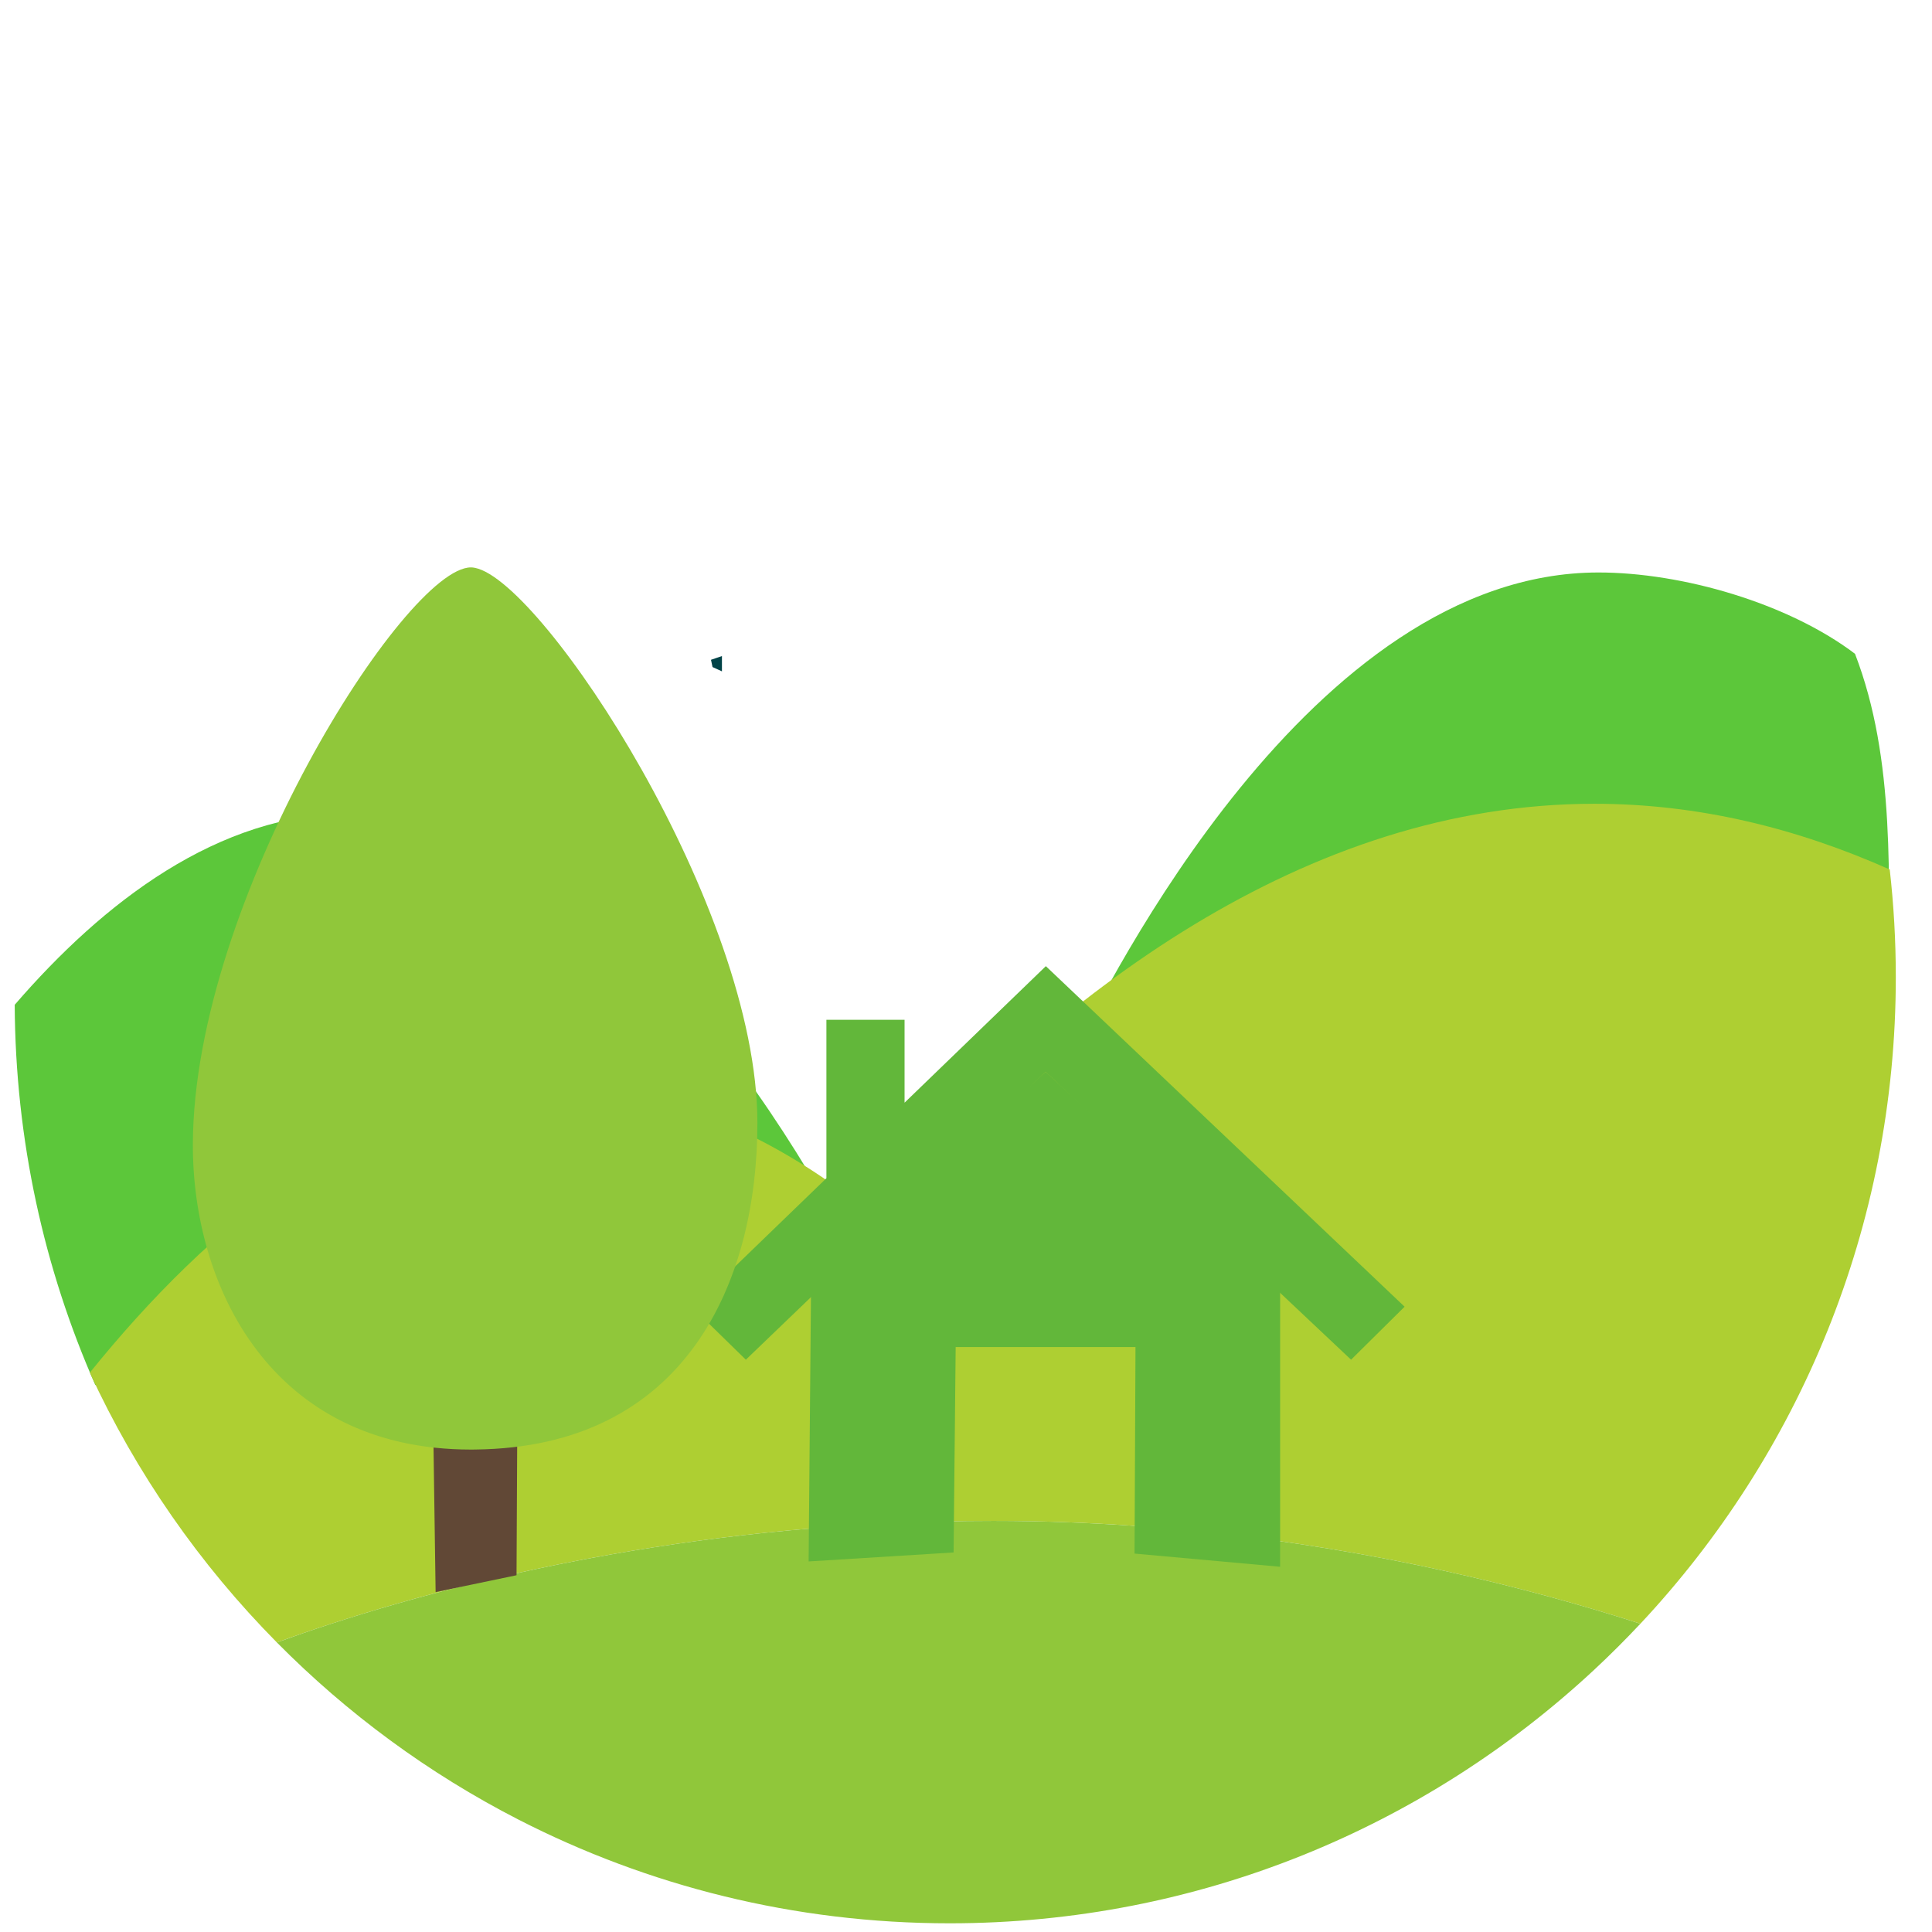
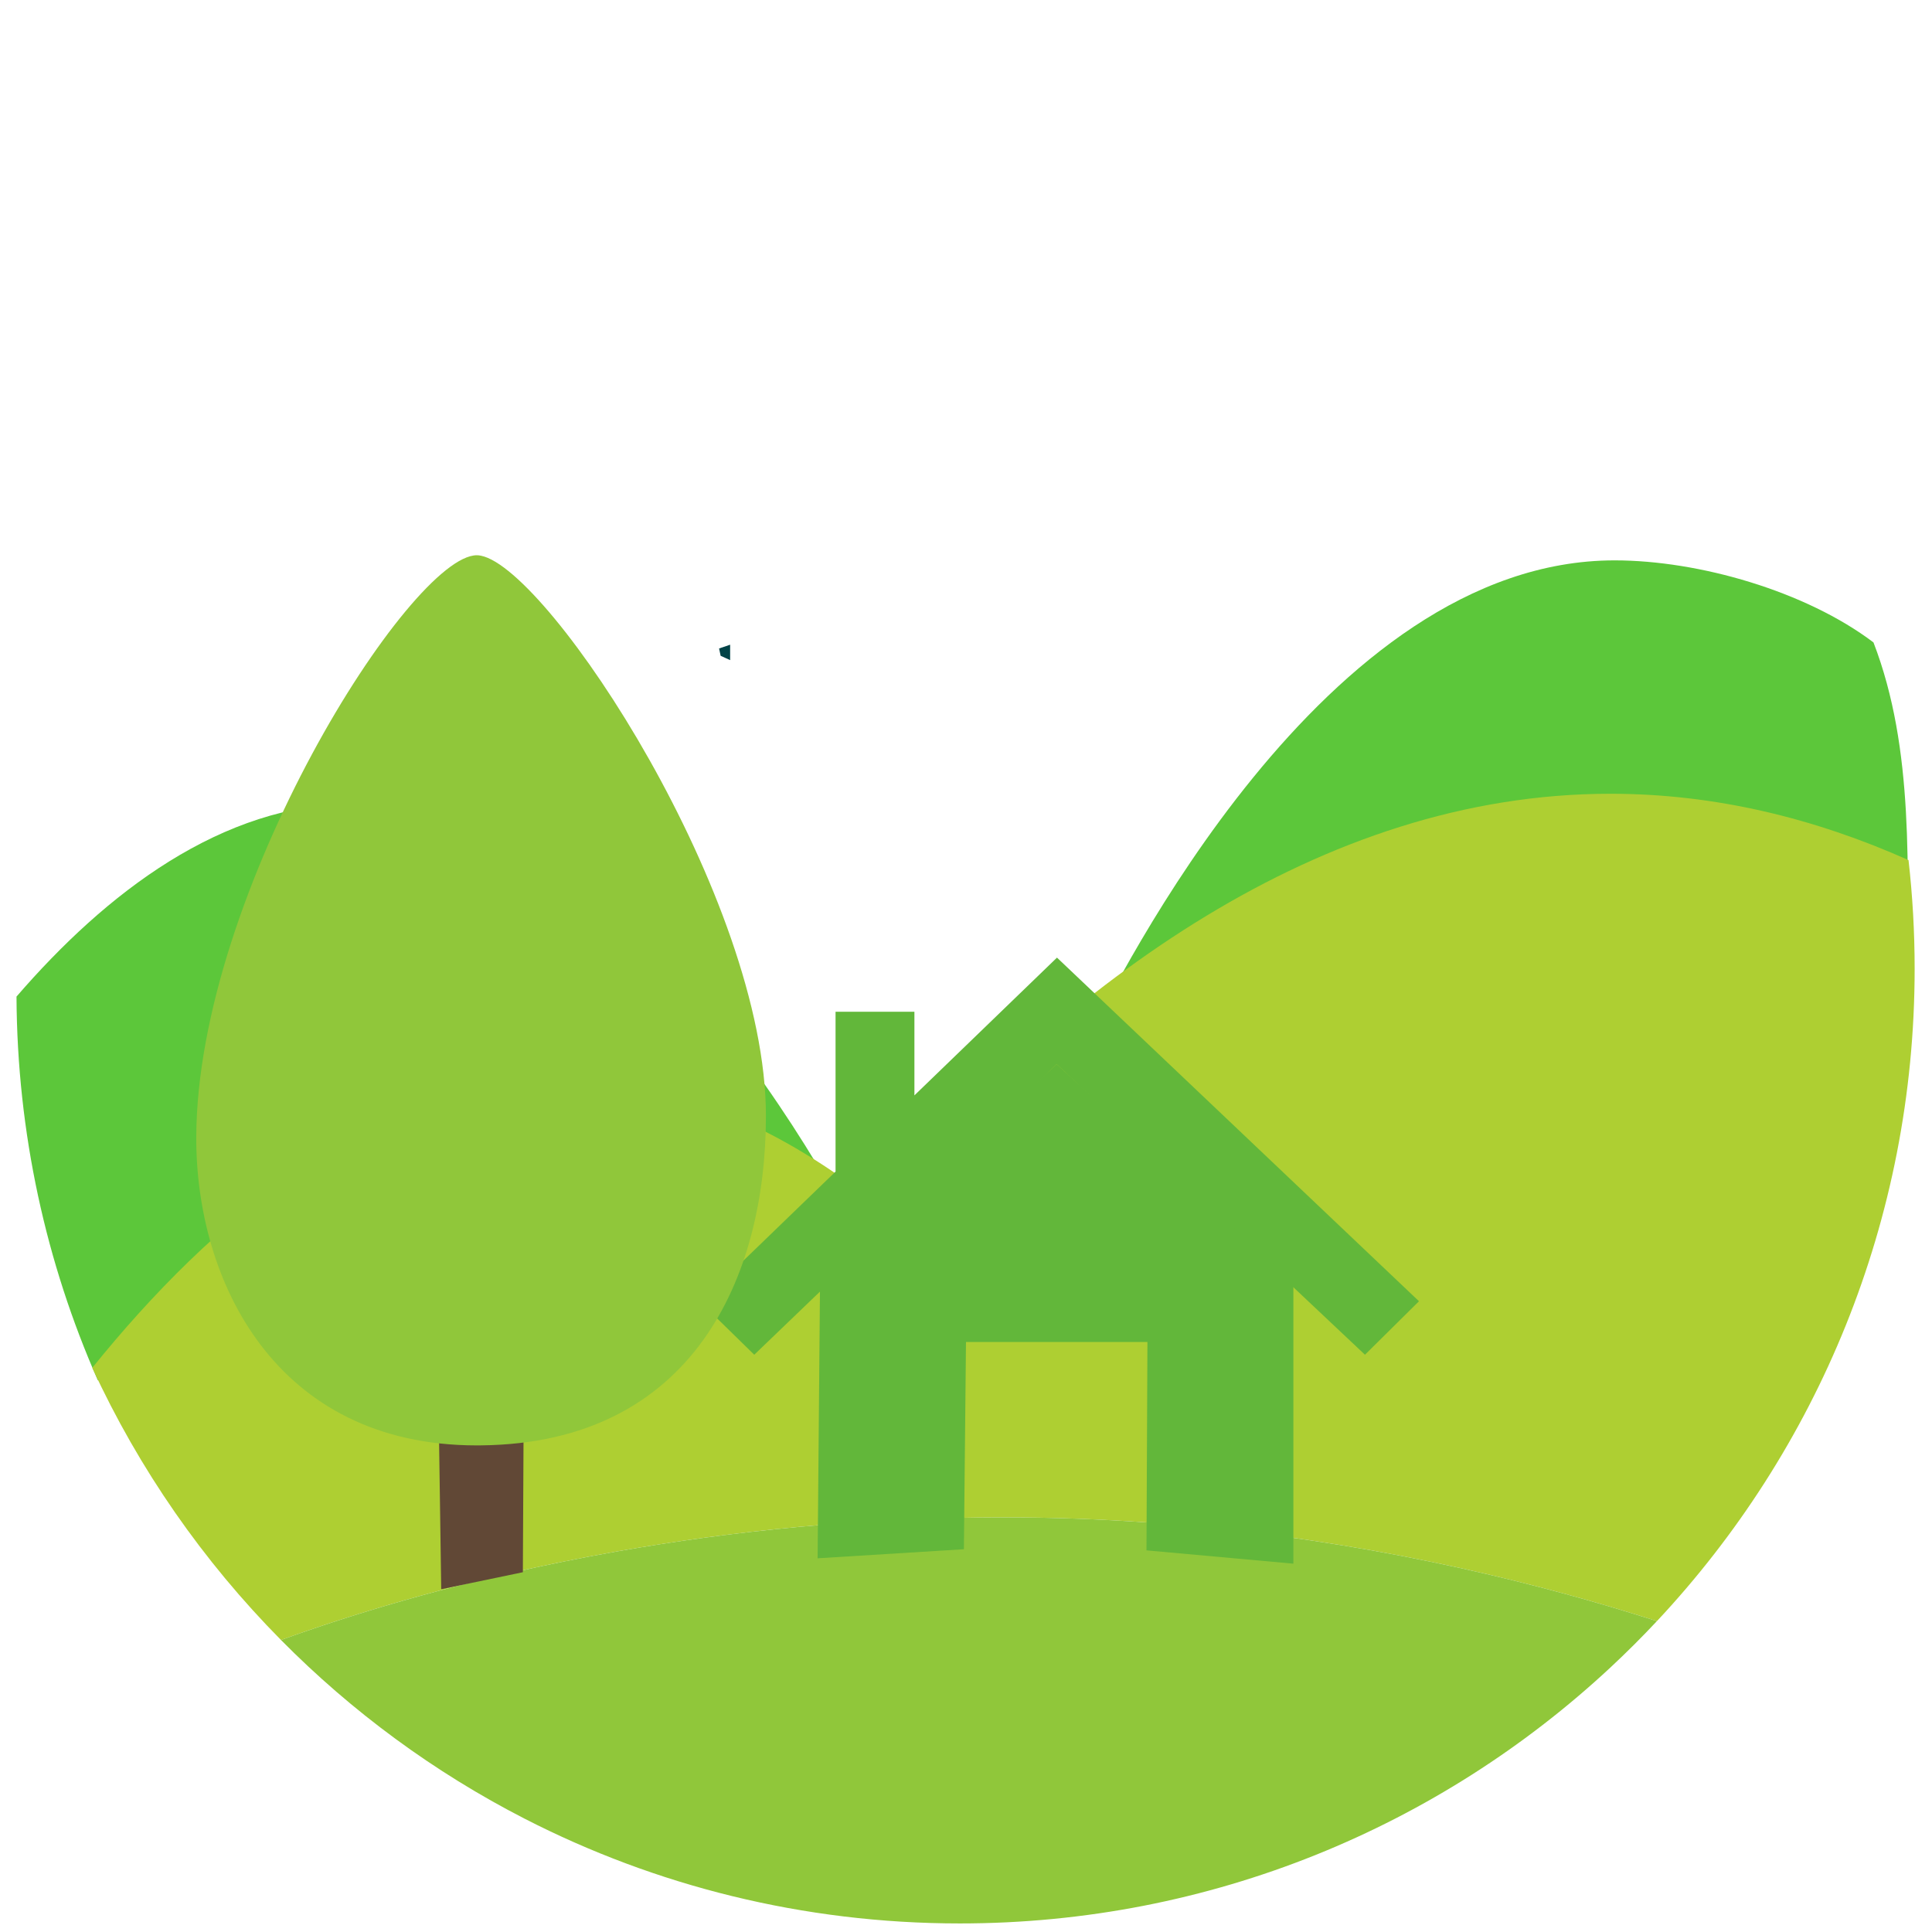
- <svg xmlns="http://www.w3.org/2000/svg" version="1.1" id="Layer_1" x="0px" y="0px" viewBox="0 0 336.391 336.391" style="enable-background:new 0 0 336.391 336.391;" xml:space="preserve">
+ <svg xmlns="http://www.w3.org/2000/svg" version="1.1" id="Layer_1" x="0px" y="0px" viewBox="0 0 300 300" xml:space="preserve" width="300" height="300">
  <defs id="defs43">
    <clipPath clipPathUnits="userSpaceOnUse" id="clipPath4187">
      <path d="m 0,566.93 566.93,0 L 566.93,0 0,0 0,566.93 Z" id="path4189" />
    </clipPath>
  </defs>
-   <g id="g4921" transform="translate(0,20)">
+   <g id="g4921" transform="matrix(0.8999045,0,0,0.8999045,0.2564251,15.31133)">
    <g id="g11" />
    <g id="g13" />
    <g id="g15" />
    <g id="g17" />
    <g id="g19" />
    <g id="g21" />
    <g id="g23" />
    <g id="g25" />
    <g id="g27" />
    <g id="g29" />
    <g id="g31" />
    <g id="g33" />
    <g id="g35" />
    <g id="g37" />
    <g id="g39" />
    <path d="m 166.917,221.151 -0.364,-1.85 c 0,0 -8.778,-3.701 -14.445,-14.619 -5.669,-10.916 -40.777,-83.079 -90.879,-83.079 -23.275,0 -43.313,15.575 -58.667,33.346 0.111,23.566 5.114,45.961 14.033,66.201 l 44.634,0 105.688,0 z" style="fill:#5cc73a;fill-opacity:1;fill-rule:nonzero;stroke:none" id="path4193" />
    <path d="m 187.083,162.757 c -5.69,10.918 -14.503,14.619 -14.503,14.619 l -0.366,1.85 106.104,0 48.637,0 c 1.241,-8.182 1.885,-16.562 1.885,-25.094 0,-21.011 1.261,-41.816 -5.854,-60.295 -11.674,-8.84 -30.126,-14.159 -44.667,-14.159 -50.298,0 -85.545,72.163 -91.236,83.078" style="fill:#5cc73a;fill-opacity:1;fill-rule:nonzero;stroke:none" id="path4197" />
    <path d="m 329.032,131.396 c -16.157,-7.199 -33.346,-11.447 -51.429,-11.447 -50.215,0 -93.542,32.753 -126.943,70.512 -15.633,-12.334 -33.605,-20.924 -53.383,-20.924 -33.1,0 -61.141,24.06 -81.637,49.465 8.082,17.538 19.155,33.411 32.565,46.971 11.428,-4.138 28.161,-9.371 49.072,-13.598 2.934,-0.593 5.95,-1.166 9.046,-1.713 19.369,-3.428 41.834,-5.852 66.639,-5.852 8.542,0 16.857,0.319 24.907,0.89 31.503,2.24 58.909,8.371 79.735,14.541 2.792,0.826 5.466,1.654 8.016,2.472 27.581,-29.454 44.469,-69.045 44.469,-112.58 0,-6.335 -0.359,-12.587 -1.056,-18.737" style="fill:#aecf32;fill-opacity:1;fill-rule:nonzero;stroke:none" id="path4201" />
    <path d="m 277.602,260.24 c -20.826,-6.17 -48.232,-12.301 -79.735,-14.541 -8.05,-0.571 -16.365,-0.89 -24.907,-0.89 -24.805,0 -47.27,2.424 -66.639,5.852 -3.096,0.547 -6.112,1.121 -9.046,1.713 -20.91,4.227 -37.643,9.46 -49.072,13.598 12.234,12.37 26.411,22.815 42.041,30.833 22.518,11.553 48.047,18.072 75.096,18.072 43.379,0 82.84,-16.764 112.261,-44.169 2.762,-2.574 5.436,-5.239 8.016,-7.996 -2.55,-0.818 -5.224,-1.645 -8.016,-2.472" style="fill:#90c73a;fill-opacity:1;fill-rule:nonzero;stroke:none" id="path4205" />
    <path d="m 125.697,210.698 0.005,0.024 0,-0.034 -0.005,0.009 z" style="fill:#014347;fill-opacity:1;fill-rule:nonzero;stroke:none" id="path4209" />
    <path d="m 123.794,94.881 0.269,1.263 1.639,0.747 0,-2.661 -1.908,0.65 z" style="fill:#014347;fill-opacity:1;fill-rule:nonzero;stroke:none" id="path4213" />
    <g style="fill:#62b73a;fill-opacity:1" transform="translate(5.265006,5.425386)" id="g4917">
      <path id="path4217" style="fill:#62b73a;fill-opacity:1;fill-rule:nonzero;stroke:none" d="m 176.833,142.798 -24.6,23.77 0,-14.432 -13.608,0 0,27.585 -23.308,22.523 9.281,9.076 52.188,-50.133 53.19,50.133 9.322,-9.227 -62.465,-59.295 z" />
      <path id="path4221" style="fill:#62b73a;fill-opacity:1;fill-rule:nonzero;stroke:none" d="m 217.622,198.766 -40.836,-37.579 -40.837,37.579 -0.42,47.68 25.243,-1.565 0.361,-35.762 31.308,0 -0.164,35.958 25.347,2.296 0,-48.606 z" />
    </g>
    <path d="m 75.375,224.514 14.71,0 -0.149,29.76 -14.089,2.935 -0.472,-32.695 z" style="fill:#614836;fill-opacity:1;fill-rule:nonzero;stroke:none" id="path4225" />
    <path d="m 33.58,179.164 c -0.085,24.786 13.619,53.228 48.411,53.228 0.248,0 0.492,0 0.74,-0.007 36.626,-0.38 49.145,-29.059 49.145,-56.883 0,-37.447 -37.292,-94.213 -49.145,-96.623 -0.261,-0.059 -0.506,-0.085 -0.74,-0.085 -11.376,0 -48.255,57.952 -48.411,100.371" style="fill:#90c73a;fill-opacity:1;fill-rule:nonzero;stroke:none" id="path4229" />
  </g>
</svg>
